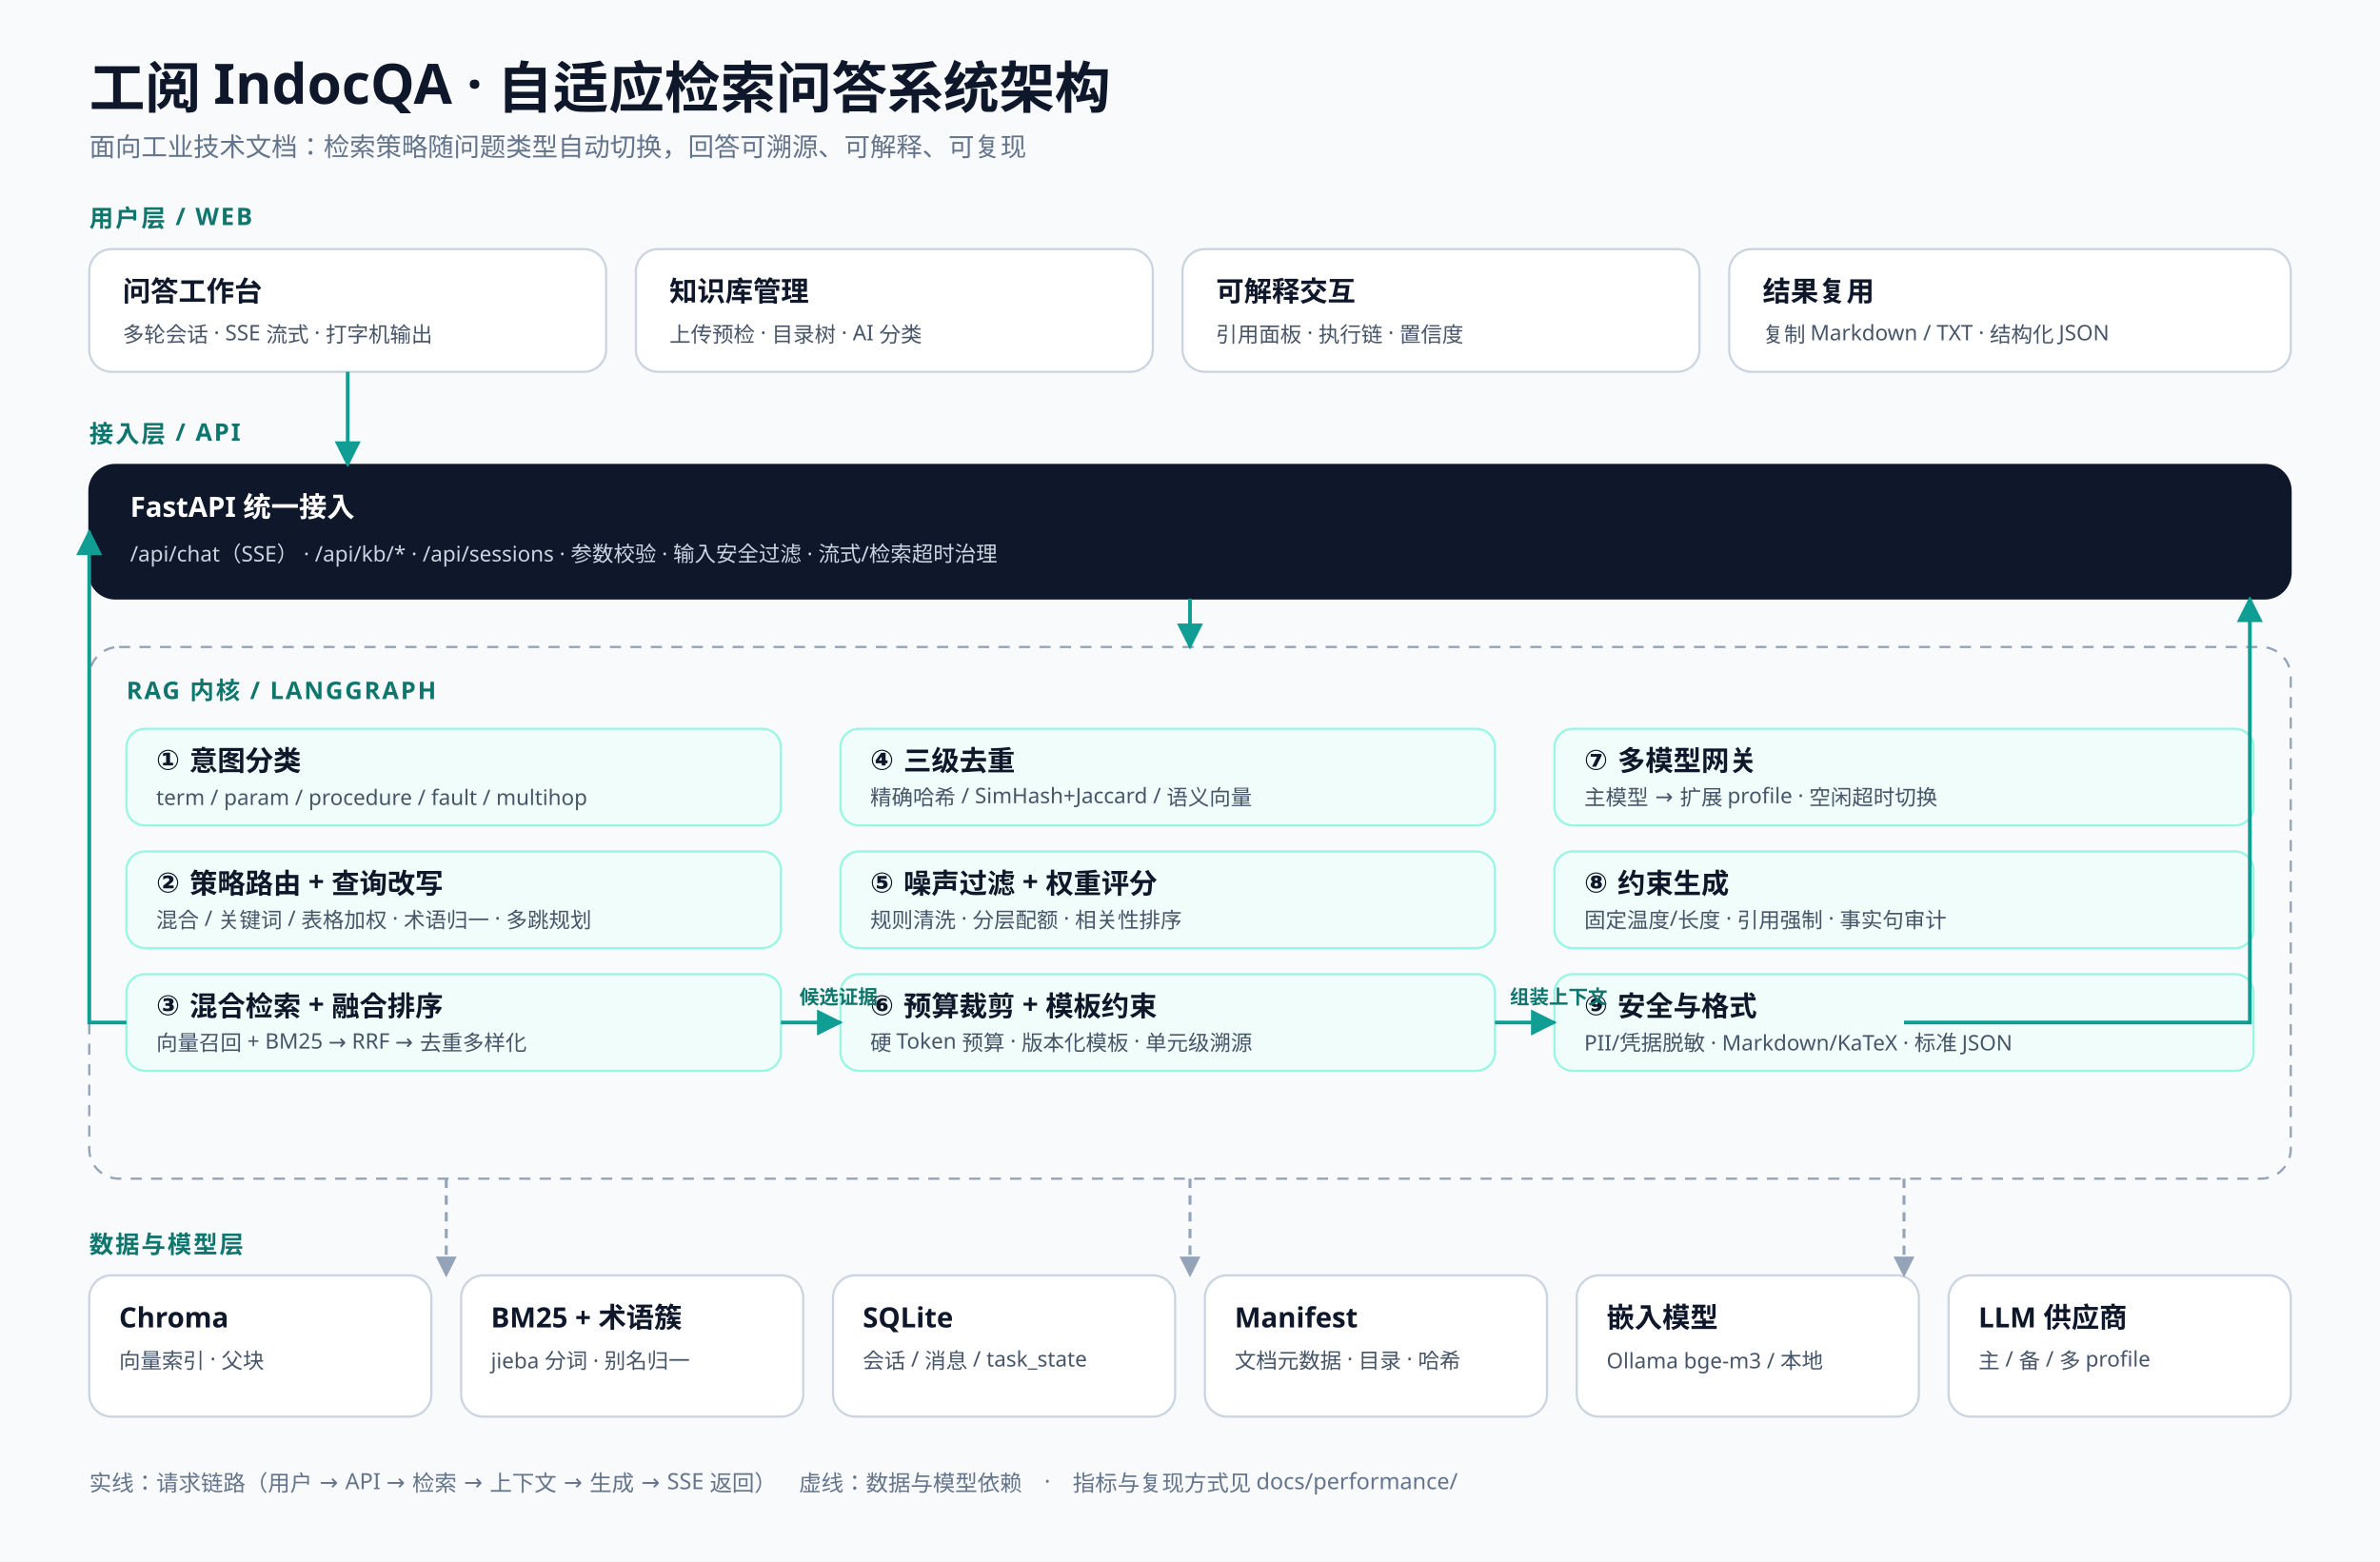
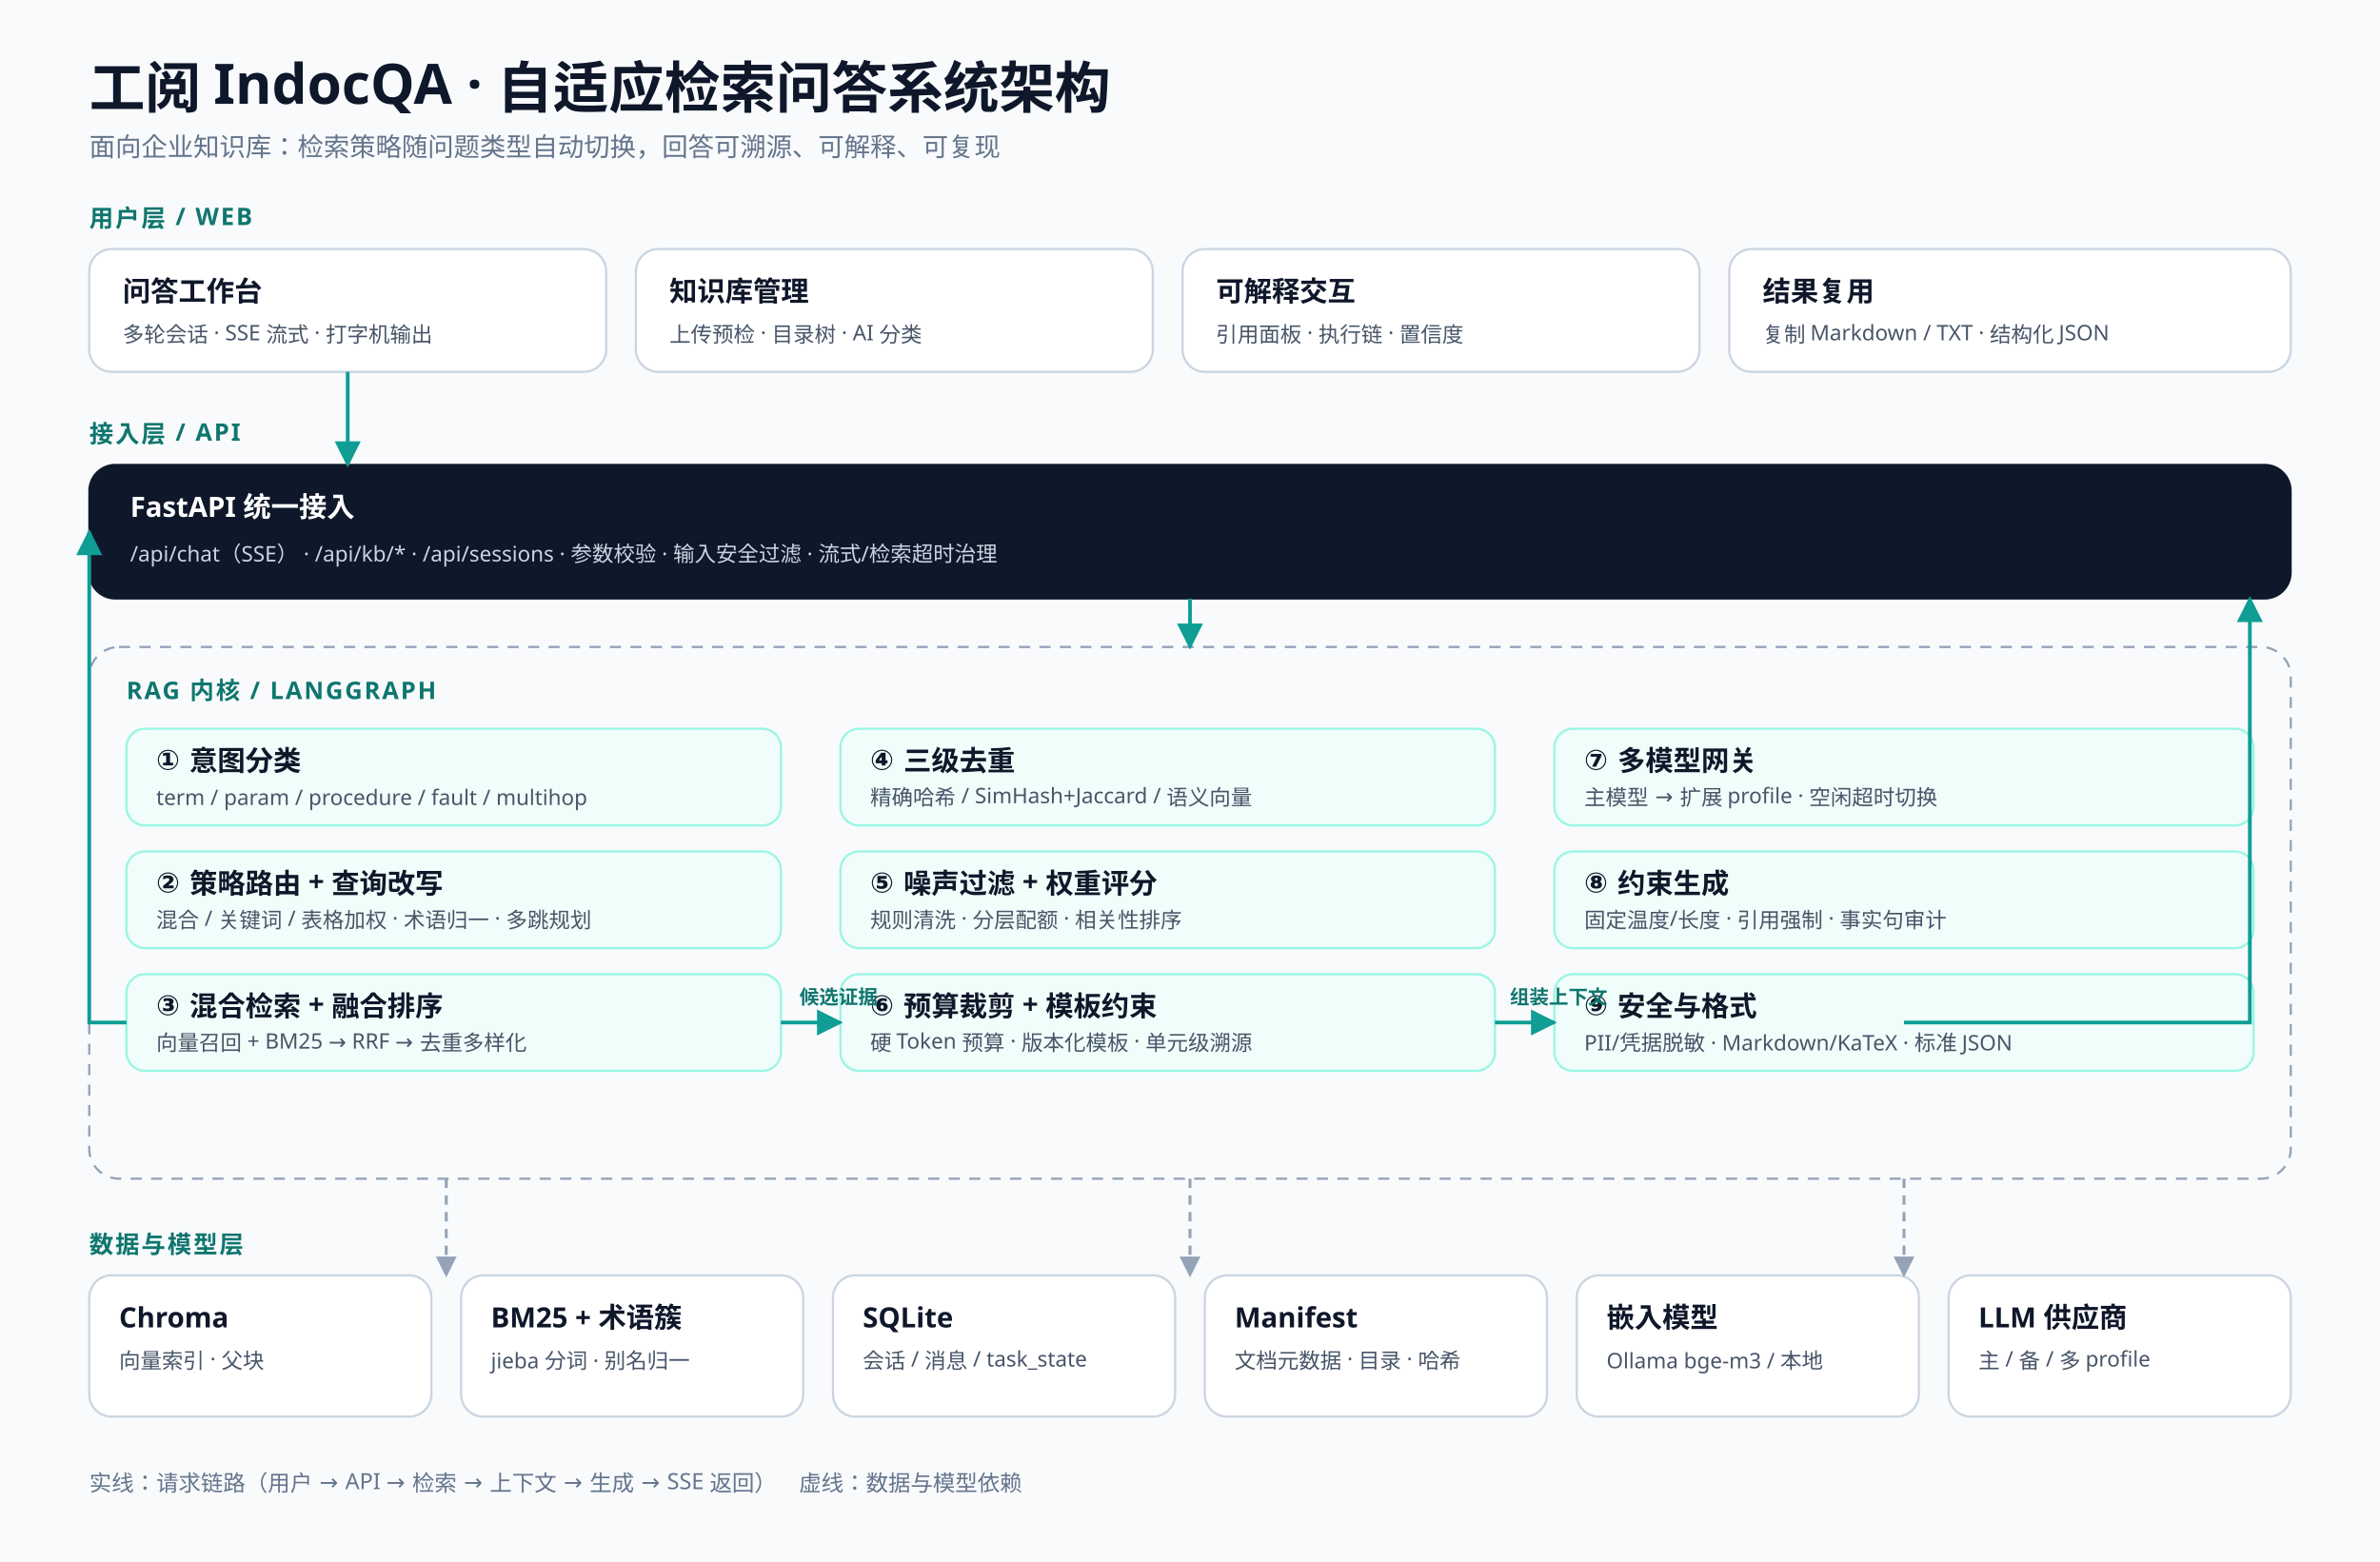
<svg xmlns="http://www.w3.org/2000/svg" viewBox="0 0 1280 840" width="1280" height="840" role="img" aria-label="工阅 IndocQA 系统架构图">
  <defs>
    <style>
      .canvas { fill: #f8fafc; }
      .title { font-family: "Microsoft YaHei", "PingFang SC", "Segoe UI", sans-serif; font-size: 30px; font-weight: 700; fill: #0f172a; }
      .subtitle { font-family: "Microsoft YaHei", "PingFang SC", "Segoe UI", sans-serif; font-size: 14px; fill: #64748b; }
      .layer-label { font-family: "Microsoft YaHei", "PingFang SC", "Segoe UI", sans-serif; font-size: 13px; font-weight: 700; fill: #0f766e; letter-spacing: 1px; }
      .box { fill: #ffffff; stroke: #cbd5e1; stroke-width: 1.2; }
      .box-soft { fill: #f0fdfa; stroke: #99f6e4; stroke-width: 1.2; }
      .box-dark { fill: #0f172a; stroke: #0f172a; }
      .box-title { font-family: "Microsoft YaHei", "PingFang SC", "Segoe UI", sans-serif; font-size: 15px; font-weight: 700; fill: #0f172a; }
      .box-title-light { font-family: "Microsoft YaHei", "PingFang SC", "Segoe UI", sans-serif; font-size: 15px; font-weight: 700; fill: #ffffff; }
      .box-sub { font-family: "Microsoft YaHei", "PingFang SC", "Segoe UI", sans-serif; font-size: 11.5px; fill: #475569; }
      .box-sub-light { font-family: "Microsoft YaHei", "PingFang SC", "Segoe UI", sans-serif; font-size: 11.5px; fill: #cbd5e1; }
      .group { fill: none; stroke: #94a3b8; stroke-width: 1.2; stroke-dasharray: 6 5; }
      .flow { stroke: #0f9d94; stroke-width: 2; fill: none; }
      .flow-soft { stroke: #94a3b8; stroke-width: 1.6; fill: none; stroke-dasharray: 5 4; }
      .footer { font-family: "Microsoft YaHei", "PingFang SC", "Segoe UI", sans-serif; font-size: 12px; fill: #64748b; }
      .tag { font-family: "Microsoft YaHei", "PingFang SC", "Segoe UI", sans-serif; font-size: 10.5px; font-weight: 700; fill: #0f766e; }
    </style>
    <marker id="arrow" viewBox="0 0 10 10" refX="9" refY="5" markerWidth="7" markerHeight="7" orient="auto-start-reverse">
      <path d="M 0 0 L 10 5 L 0 10 z" fill="#0f9d94" />
    </marker>
    <marker id="arrow-soft" viewBox="0 0 10 10" refX="9" refY="5" markerWidth="7" markerHeight="7" orient="auto-start-reverse">
      <path d="M 0 0 L 10 5 L 0 10 z" fill="#94a3b8" />
    </marker>
  </defs>
  <rect class="canvas" x="0" y="0" width="1280" height="840" />
  <text class="title" x="48" y="58">工阅 IndocQA · 自适应检索问答系统架构</text>
-   <text class="subtitle" x="48" y="84">面向工业技术文档：检索策略随问题类型自动切换，回答可溯源、可解释、可复现</text>
+   <text class="subtitle" x="48" y="84">面向企业知识库：检索策略随问题类型自动切换，回答可溯源、可解释、可复现</text>
  <text class="layer-label" x="48" y="122">用户层 / WEB</text>
  <rect class="box" x="48" y="134" width="278" height="66" rx="12" />
  <text class="box-title" x="66" y="162">问答工作台</text>
  <text class="box-sub" x="66" y="184">多轮会话 · SSE 流式 · 打字机输出</text>
  <rect class="box" x="342" y="134" width="278" height="66" rx="12" />
  <text class="box-title" x="360" y="162">知识库管理</text>
  <text class="box-sub" x="360" y="184">上传预检 · 目录树 · AI 分类</text>
  <rect class="box" x="636" y="134" width="278" height="66" rx="12" />
  <text class="box-title" x="654" y="162">可解释交互</text>
  <text class="box-sub" x="654" y="184">引用面板 · 执行链 · 置信度</text>
  <rect class="box" x="930" y="134" width="302" height="66" rx="12" />
  <text class="box-title" x="948" y="162">结果复用</text>
  <text class="box-sub" x="948" y="184">复制 Markdown / TXT · 结构化 JSON</text>
  <text class="layer-label" x="48" y="238">接入层 / API</text>
  <rect class="box-dark" x="48" y="250" width="1184" height="72" rx="14" />
  <text class="box-title-light" x="70" y="278">FastAPI 统一接入</text>
  <text class="box-sub-light" x="70" y="302">/api/chat（SSE） · /api/kb/* · /api/sessions · 参数校验 · 输入安全过滤 · 流式/检索超时治理</text>
  <rect class="group" x="48" y="348" width="1184" height="286" rx="16" />
  <text class="layer-label" x="68" y="376">RAG 内核 / LANGGRAPH</text>
  <rect class="box-soft" x="68" y="392" width="352" height="52" rx="10" />
  <text class="box-title" x="84" y="414">① 意图分类</text>
  <text class="box-sub" x="84" y="433">term / param / procedure / fault / multihop</text>
  <rect class="box-soft" x="68" y="458" width="352" height="52" rx="10" />
  <text class="box-title" x="84" y="480">② 策略路由 + 查询改写</text>
  <text class="box-sub" x="84" y="499">混合 / 关键词 / 表格加权 · 术语归一 · 多跳规划</text>
  <rect class="box-soft" x="68" y="524" width="352" height="52" rx="10" />
  <text class="box-title" x="84" y="546">③ 混合检索 + 融合排序</text>
  <text class="box-sub" x="84" y="565">向量召回 + BM25 → RRF → 去重多样化</text>
  <rect class="box-soft" x="452" y="392" width="352" height="52" rx="10" />
  <text class="box-title" x="468" y="414">④ 三级去重</text>
  <text class="box-sub" x="468" y="433">精确哈希 / SimHash+Jaccard / 语义向量</text>
  <rect class="box-soft" x="452" y="458" width="352" height="52" rx="10" />
  <text class="box-title" x="468" y="480">⑤ 噪声过滤 + 权重评分</text>
  <text class="box-sub" x="468" y="499">规则清洗 · 分层配额 · 相关性排序</text>
  <rect class="box-soft" x="452" y="524" width="352" height="52" rx="10" />
  <text class="box-title" x="468" y="546">⑥ 预算裁剪 + 模板约束</text>
  <text class="box-sub" x="468" y="565">硬 Token 预算 · 版本化模板 · 单元级溯源</text>
  <rect class="box-soft" x="836" y="392" width="376" height="52" rx="10" />
  <text class="box-title" x="852" y="414">⑦ 多模型网关</text>
  <text class="box-sub" x="852" y="433">主模型 → 扩展 profile · 空闲超时切换</text>
  <rect class="box-soft" x="836" y="458" width="376" height="52" rx="10" />
  <text class="box-title" x="852" y="480">⑧ 约束生成</text>
  <text class="box-sub" x="852" y="499">固定温度/长度 · 引用强制 · 事实句审计</text>
  <rect class="box-soft" x="836" y="524" width="376" height="52" rx="10" />
  <text class="box-title" x="852" y="546">⑨ 安全与格式</text>
  <text class="box-sub" x="852" y="565">PII/凭据脱敏 · Markdown/KaTeX · 标准 JSON</text>
  <path class="flow" d="M 187 200 L 187 250" marker-end="url(#arrow)" />
  <path class="flow" d="M 640 322 L 640 348" marker-end="url(#arrow)" />
  <path class="flow" d="M 420 550 L 452 550" marker-end="url(#arrow)" />
  <path class="flow" d="M 804 550 L 836 550" marker-end="url(#arrow)" />
  <path class="flow" d="M 68 550 L 48 550 L 48 286" marker-end="url(#arrow)" />
  <path class="flow" d="M 1024 550 L 1210 550 L 1210 322" marker-end="url(#arrow)" />
  <text class="tag" x="430" y="540">候选证据</text>
  <text class="tag" x="812" y="540">组装上下文</text>
  <text class="layer-label" x="48" y="674">数据与模型层</text>
  <rect class="box" x="48" y="686" width="184" height="76" rx="12" />
  <text class="box-title" x="64" y="714">Chroma</text>
  <text class="box-sub" x="64" y="736">向量索引 · 父块</text>
  <rect class="box" x="248" y="686" width="184" height="76" rx="12" />
  <text class="box-title" x="264" y="714">BM25 + 术语簇</text>
  <text class="box-sub" x="264" y="736">jieba 分词 · 别名归一</text>
  <rect class="box" x="448" y="686" width="184" height="76" rx="12" />
  <text class="box-title" x="464" y="714">SQLite</text>
  <text class="box-sub" x="464" y="736">会话 / 消息 / task_state</text>
  <rect class="box" x="648" y="686" width="184" height="76" rx="12" />
  <text class="box-title" x="664" y="714">Manifest</text>
  <text class="box-sub" x="664" y="736">文档元数据 · 目录 · 哈希</text>
  <rect class="box" x="848" y="686" width="184" height="76" rx="12" />
  <text class="box-title" x="864" y="714">嵌入模型</text>
  <text class="box-sub" x="864" y="736">Ollama bge-m3 / 本地</text>
  <rect class="box" x="1048" y="686" width="184" height="76" rx="12" />
  <text class="box-title" x="1064" y="714">LLM 供应商</text>
  <text class="box-sub" x="1064" y="736">主 / 备 / 多 profile</text>
  <path class="flow-soft" d="M 240 634 L 240 686" marker-end="url(#arrow-soft)" />
  <path class="flow-soft" d="M 640 634 L 640 686" marker-end="url(#arrow-soft)" />
  <path class="flow-soft" d="M 1024 634 L 1024 686" marker-end="url(#arrow-soft)" />
-   <text class="footer" x="48" y="802">实线：请求链路（用户 → API → 检索 → 上下文 → 生成 → SSE 返回）　虚线：数据与模型依赖　·　指标与复现方式见 docs/performance/</text>
+   <text class="footer" x="48" y="802">实线：请求链路（用户 → API → 检索 → 上下文 → 生成 → SSE 返回）　虚线：数据与模型依赖</text>
</svg>
